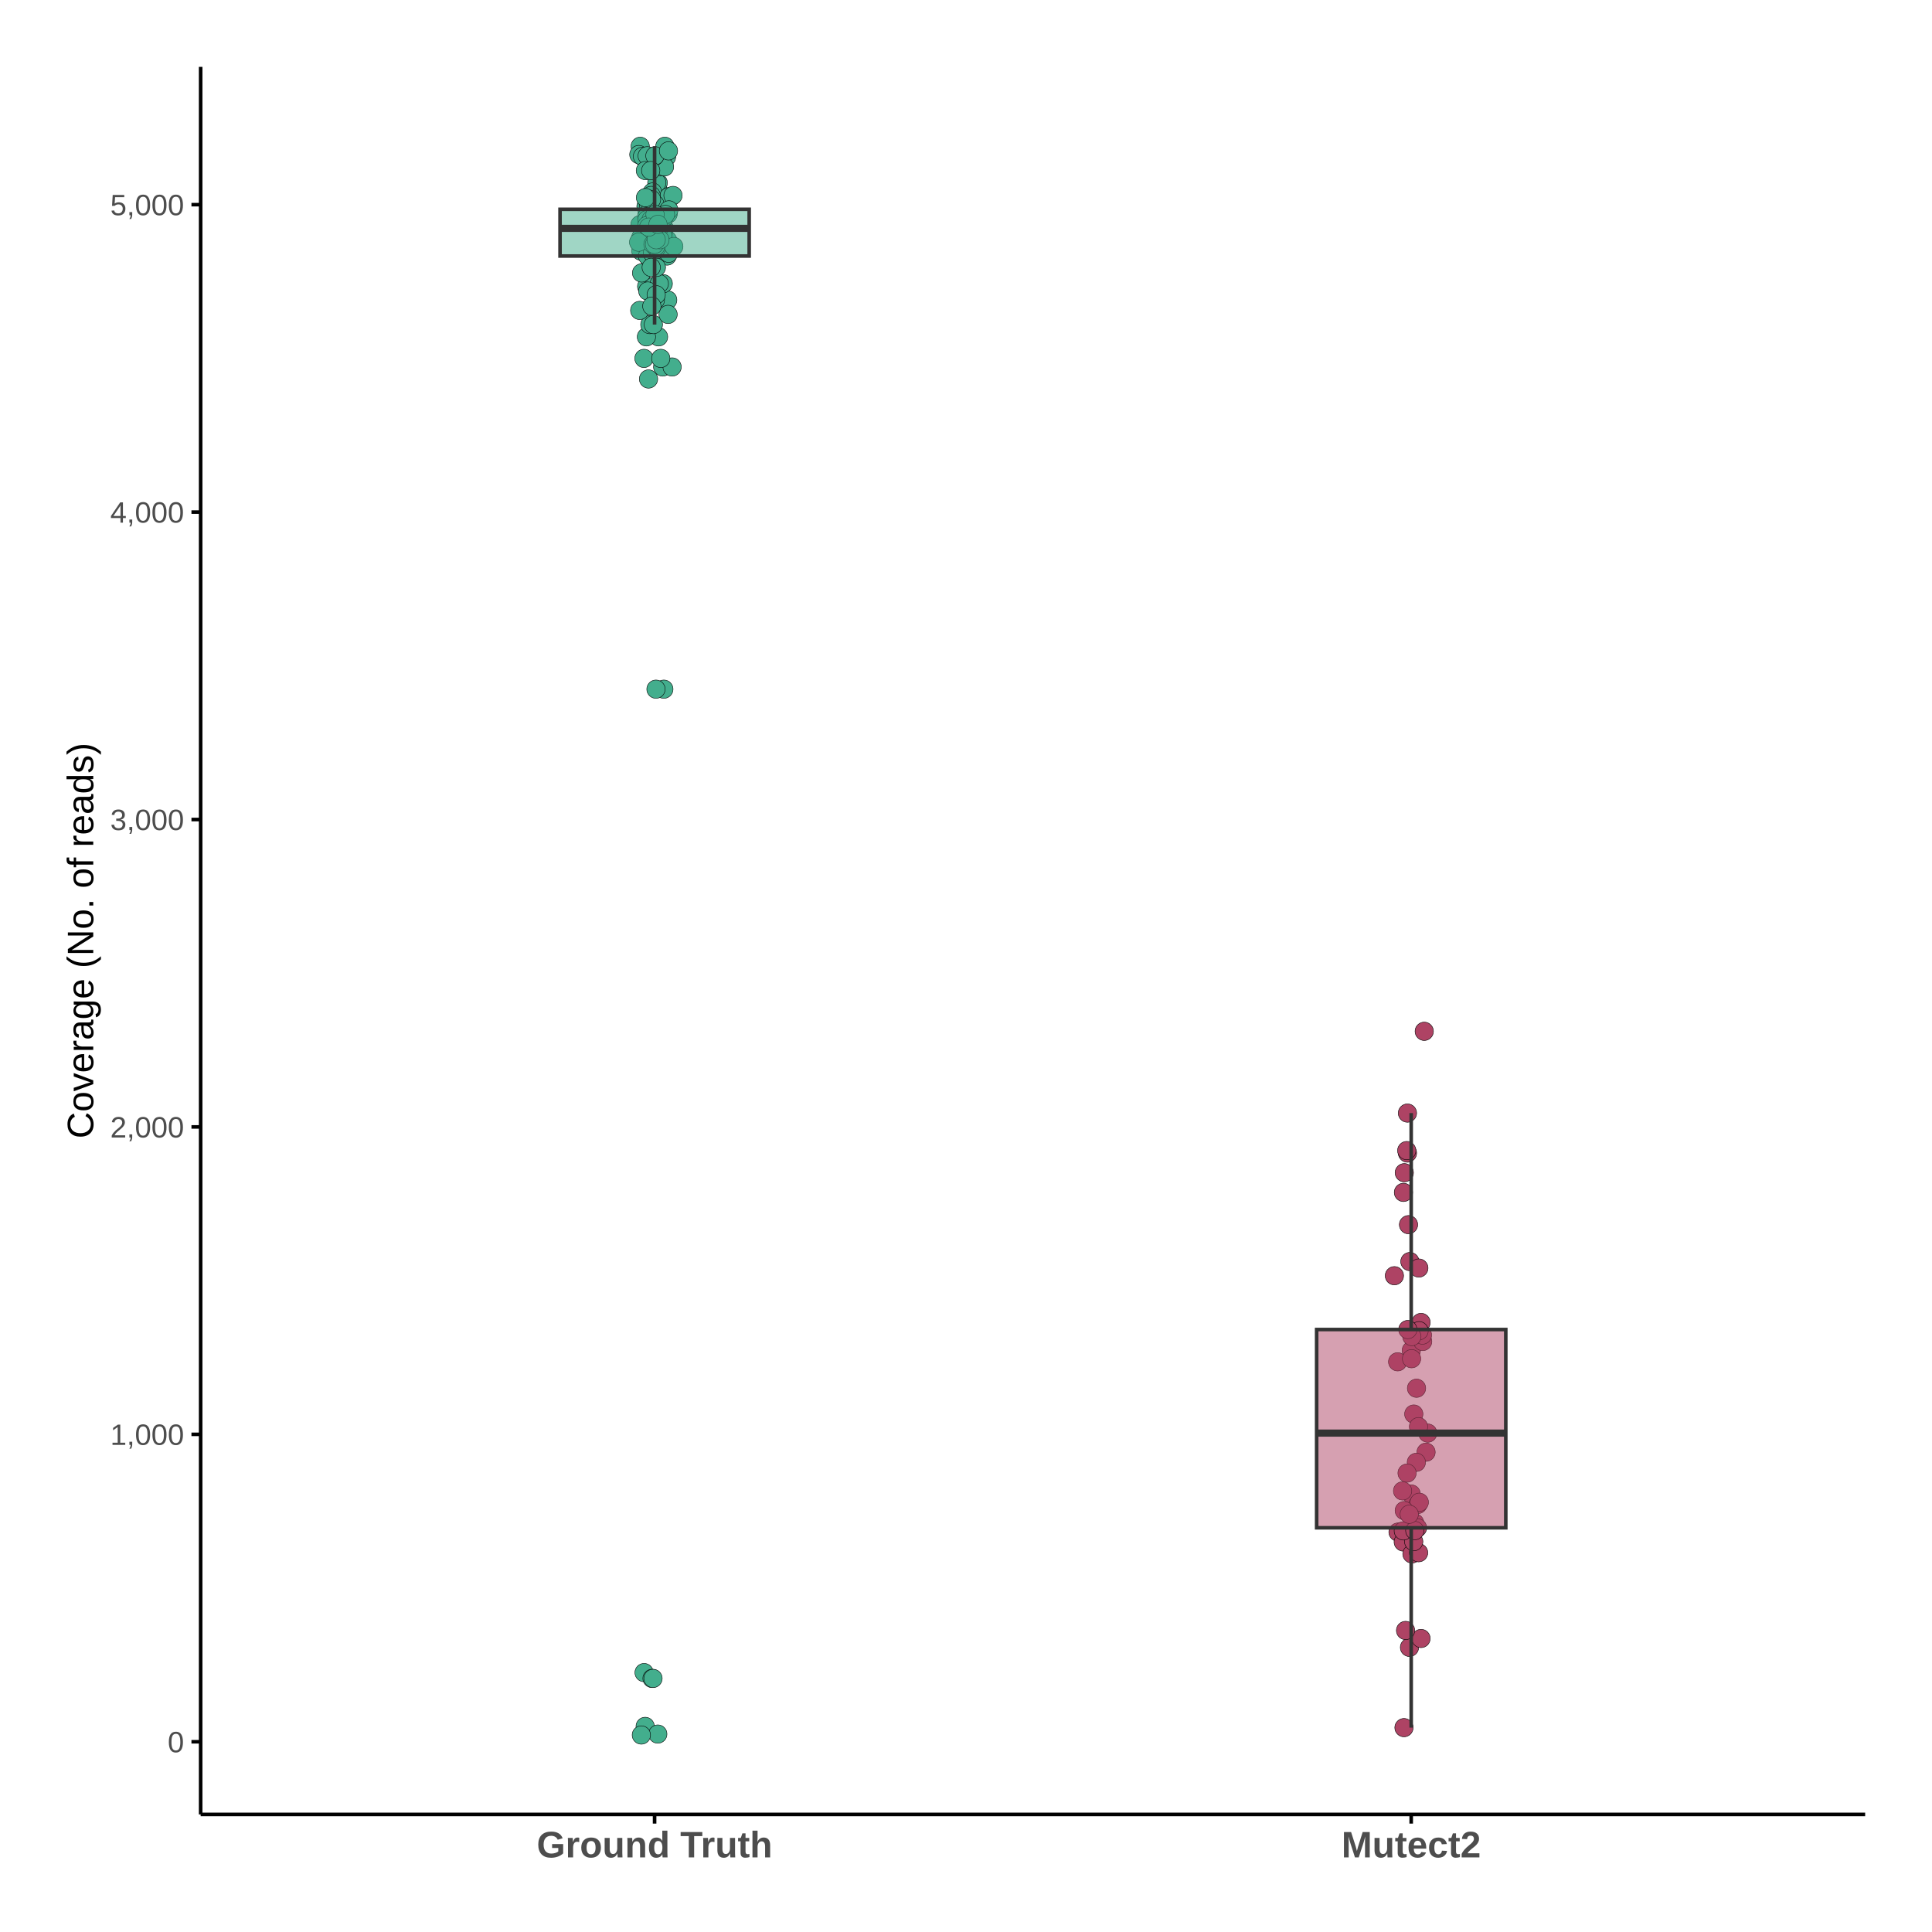
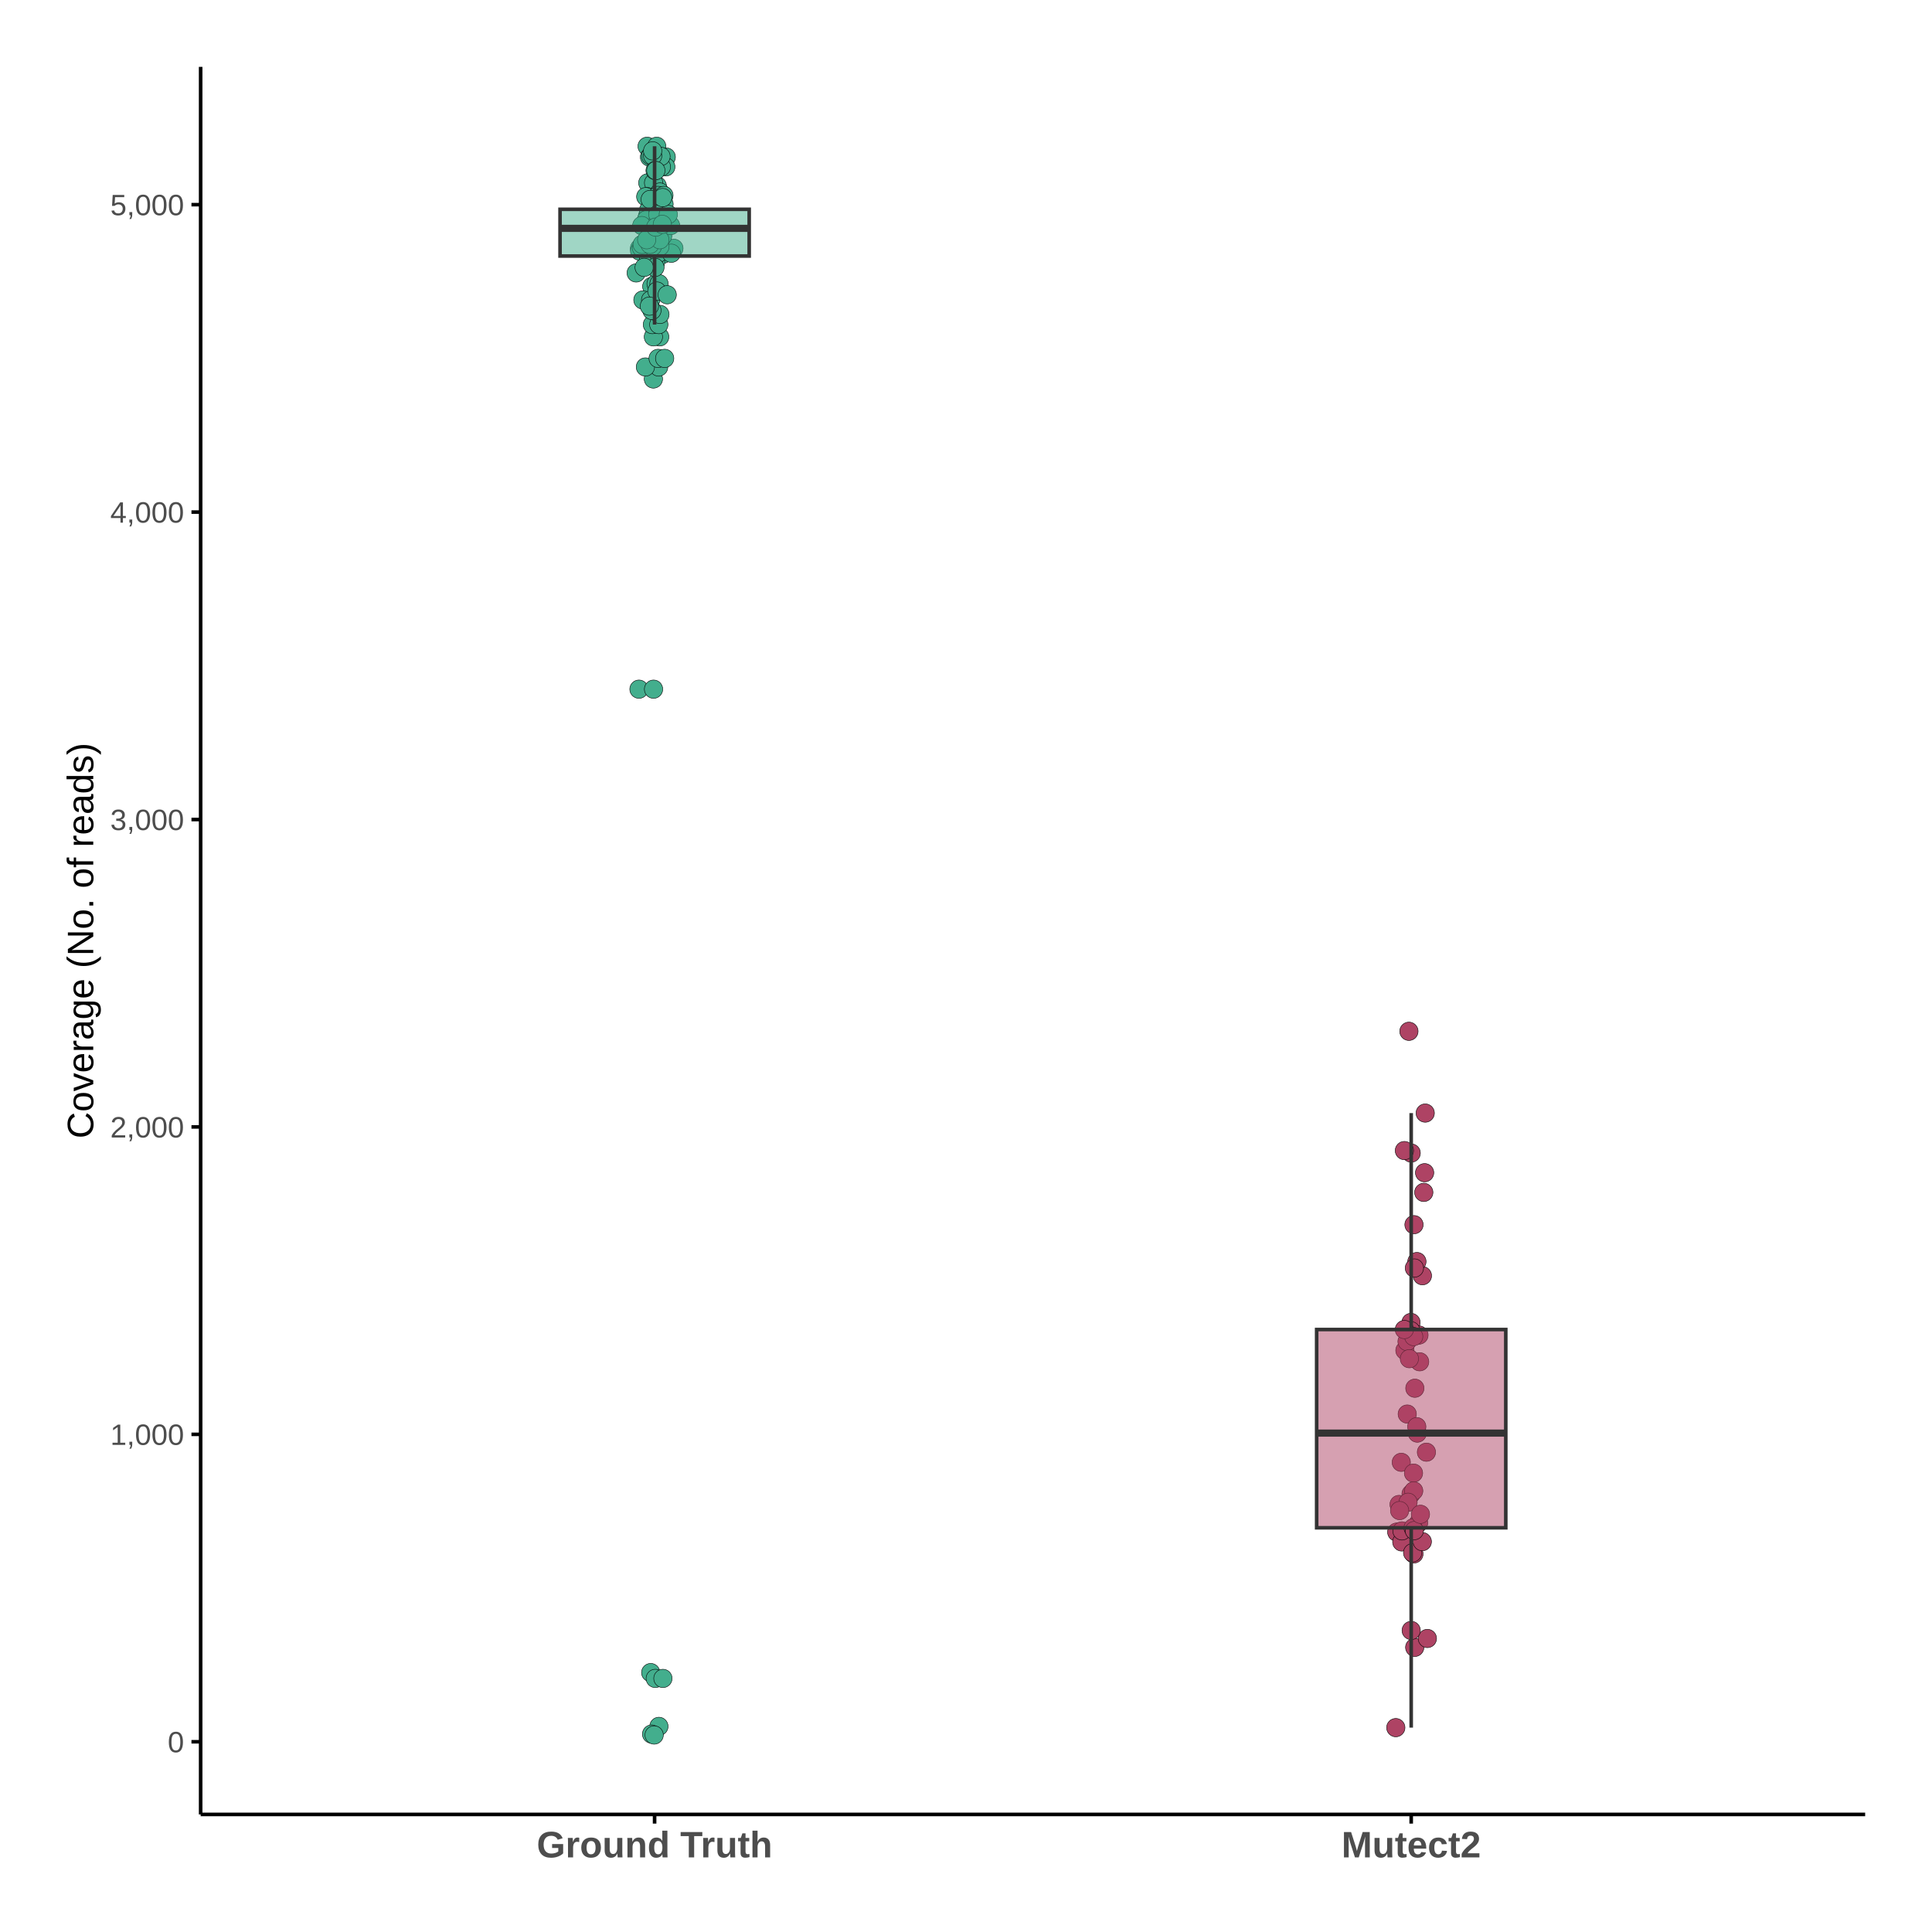
<svg xmlns="http://www.w3.org/2000/svg" class="svglite" width="576.00pt" height="576.00pt" viewBox="0 0 576.00 576.00">
  <defs>
    <style type="text/css">
    .svglite line, .svglite polyline, .svglite polygon, .svglite path, .svglite rect, .svglite circle {
      fill: none;
      stroke: #000000;
      stroke-linecap: round;
      stroke-linejoin: round;
      stroke-miterlimit: 10.00;
    }
    .svglite text {
      white-space: pre;
    }
  </style>
  </defs>
  <rect width="100%" height="100%" style="stroke: none; fill: none;" />
  <defs>
    <clipPath id="cpMC4wMHw1NzYuMDB8MC4wMHw1NzYuMDA=">
      <rect x="0.00" y="0.00" width="576.00" height="576.00" />
    </clipPath>
  </defs>
  <g clip-path="url(#cpMC4wMHw1NzYuMDB8MC4wMHw1NzYuMDA=)">
</g>
  <defs>
    <clipPath id="cpNTkuODJ8NTU2LjA3fDE5LjkzfDU0MC45NQ==">
      <rect x="59.82" y="19.93" width="496.25" height="521.02" />
    </clipPath>
  </defs>
  <g clip-path="url(#cpNTkuODJ8NTU2LjA3fDE5LjkzfDU0MC45NQ==)">
-     <circle cx="199.20" cy="63.77" r="2.74" style="stroke-width: 0.14; fill: #43AE8D;" />
-     <circle cx="192.96" cy="63.77" r="2.74" style="stroke-width: 0.14; fill: #43AE8D;" />
-     <circle cx="194.02" cy="65.42" r="2.74" style="stroke-width: 0.14; fill: #43AE8D;" />
-     <circle cx="194.16" cy="65.42" r="2.74" style="stroke-width: 0.14; fill: #43AE8D;" />
-     <circle cx="196.38" cy="59.46" r="2.74" style="stroke-width: 0.14; fill: #43AE8D;" />
-     <circle cx="192.82" cy="67.71" r="2.74" style="stroke-width: 0.14; fill: #43AE8D;" />
-     <circle cx="195.42" cy="67.71" r="2.74" style="stroke-width: 0.14; fill: #43AE8D;" />
-     <circle cx="197.73" cy="64.14" r="2.74" style="stroke-width: 0.14; fill: #43AE8D;" />
-     <circle cx="194.53" cy="64.14" r="2.74" style="stroke-width: 0.14; fill: #43AE8D;" />
-     <circle cx="195.75" cy="74.04" r="2.74" style="stroke-width: 0.14; fill: #43AE8D;" />
-     <circle cx="194.70" cy="74.04" r="2.74" style="stroke-width: 0.14; fill: #43AE8D;" />
-     <circle cx="194.88" cy="75.78" r="2.74" style="stroke-width: 0.14; fill: #43AE8D;" />
-     <circle cx="195.38" cy="75.78" r="2.74" style="stroke-width: 0.14; fill: #43AE8D;" />
-     <circle cx="191.08" cy="74.86" r="2.74" style="stroke-width: 0.14; fill: #43AE8D;" />
-     <circle cx="195.85" cy="74.86" r="2.74" style="stroke-width: 0.14; fill: #43AE8D;" />
-     <circle cx="193.67" cy="58.27" r="2.74" style="stroke-width: 0.14; fill: #43AE8D;" />
-     <circle cx="193.94" cy="78.16" r="2.74" style="stroke-width: 0.14; fill: #43AE8D;" />
-     <circle cx="192.59" cy="61.57" r="2.74" style="stroke-width: 0.14; fill: #43AE8D;" />
-     <circle cx="195.40" cy="61.57" r="2.74" style="stroke-width: 0.14; fill: #43AE8D;" />
-     <circle cx="198.22" cy="43.61" r="2.74" style="stroke-width: 0.14; fill: #43AE8D;" />
-     <circle cx="190.87" cy="43.61" r="2.74" style="stroke-width: 0.14; fill: #43AE8D;" />
-     <circle cx="198.71" cy="46.82" r="2.74" style="stroke-width: 0.14; fill: #43AE8D;" />
-     <circle cx="191.83" cy="46.82" r="2.74" style="stroke-width: 0.14; fill: #43AE8D;" />
-     <circle cx="193.06" cy="48.65" r="2.74" style="stroke-width: 0.14; fill: #43AE8D;" />
-     <circle cx="198.02" cy="68.08" r="2.74" style="stroke-width: 0.14; fill: #43AE8D;" />
-     <circle cx="193.48" cy="68.08" r="2.74" style="stroke-width: 0.14; fill: #43AE8D;" />
-     <circle cx="196.01" cy="55.43" r="2.74" style="stroke-width: 0.14; fill: #43AE8D;" />
-     <circle cx="195.62" cy="62.40" r="2.74" style="stroke-width: 0.14; fill: #43AE8D;" />
-     <circle cx="196.47" cy="61.30" r="2.74" style="stroke-width: 0.14; fill: #43AE8D;" />
-     <circle cx="193.42" cy="61.30" r="2.74" style="stroke-width: 0.14; fill: #43AE8D;" />
-     <circle cx="197.30" cy="66.98" r="2.74" style="stroke-width: 0.14; fill: #43AE8D;" />
-     <circle cx="190.80" cy="66.98" r="2.74" style="stroke-width: 0.14; fill: #43AE8D;" />
-     <circle cx="196.25" cy="54.51" r="2.74" style="stroke-width: 0.14; fill: #43AE8D;" />
-     <circle cx="195.82" cy="54.51" r="2.74" style="stroke-width: 0.14; fill: #43AE8D;" />
-     <circle cx="199.06" cy="71.65" r="2.74" style="stroke-width: 0.14; fill: #43AE8D;" />
-     <circle cx="198.88" cy="76.33" r="2.74" style="stroke-width: 0.14; fill: #43AE8D;" />
-     <circle cx="193.06" cy="76.33" r="2.74" style="stroke-width: 0.14; fill: #43AE8D;" />
-     <circle cx="196.34" cy="100.43" r="2.74" style="stroke-width: 0.14; fill: #43AE8D;" />
-     <circle cx="192.72" cy="100.43" r="2.74" style="stroke-width: 0.14; fill: #43AE8D;" />
-     <circle cx="192.79" cy="85.40" r="2.74" style="stroke-width: 0.14; fill: #43AE8D;" />
-     <circle cx="194.89" cy="85.40" r="2.74" style="stroke-width: 0.14; fill: #43AE8D;" />
-     <circle cx="196.07" cy="69.45" r="2.74" style="stroke-width: 0.14; fill: #43AE8D;" />
-     <circle cx="197.72" cy="69.45" r="2.74" style="stroke-width: 0.14; fill: #43AE8D;" />
-     <circle cx="196.57" cy="69.45" r="2.74" style="stroke-width: 0.14; fill: #43AE8D;" />
-     <circle cx="197.59" cy="70.37" r="2.74" style="stroke-width: 0.14; fill: #43AE8D;" />
-     <circle cx="194.85" cy="70.37" r="2.74" style="stroke-width: 0.14; fill: #43AE8D;" />
-     <circle cx="199.07" cy="89.43" r="2.74" style="stroke-width: 0.14; fill: #43AE8D;" />
-     <circle cx="195.39" cy="89.43" r="2.74" style="stroke-width: 0.14; fill: #43AE8D;" />
-     <circle cx="193.37" cy="65.15" r="2.74" style="stroke-width: 0.14; fill: #43AE8D;" />
-     <circle cx="197.13" cy="64.69" r="2.74" style="stroke-width: 0.14; fill: #43AE8D;" />
-     <circle cx="197.74" cy="84.58" r="2.74" style="stroke-width: 0.14; fill: #43AE8D;" />
-     <circle cx="196.56" cy="84.58" r="2.74" style="stroke-width: 0.14; fill: #43AE8D;" />
-     <circle cx="193.13" cy="86.78" r="2.74" style="stroke-width: 0.14; fill: #43AE8D;" />
-     <circle cx="197.87" cy="65.05" r="2.74" style="stroke-width: 0.14; fill: #43AE8D;" />
-     <circle cx="194.79" cy="65.05" r="2.74" style="stroke-width: 0.14; fill: #43AE8D;" />
-     <circle cx="196.08" cy="62.86" r="2.74" style="stroke-width: 0.14; fill: #43AE8D;" />
-     <circle cx="191.28" cy="81.37" r="2.74" style="stroke-width: 0.14; fill: #43AE8D;" />
-     <circle cx="196.06" cy="73.94" r="2.74" style="stroke-width: 0.14; fill: #43AE8D;" />
-     <circle cx="198.42" cy="73.94" r="2.74" style="stroke-width: 0.14; fill: #43AE8D;" />
-     <circle cx="194.06" cy="63.31" r="2.74" style="stroke-width: 0.14; fill: #43AE8D;" />
-     <circle cx="193.57" cy="63.31" r="2.74" style="stroke-width: 0.14; fill: #43AE8D;" />
-     <circle cx="196.86" cy="49.75" r="2.74" style="stroke-width: 0.14; fill: #43AE8D;" />
-     <circle cx="198.11" cy="49.75" r="2.74" style="stroke-width: 0.14; fill: #43AE8D;" />
-     <circle cx="190.46" cy="46.08" r="2.74" style="stroke-width: 0.14; fill: #43AE8D;" />
-     <circle cx="191.54" cy="46.63" r="2.74" style="stroke-width: 0.14; fill: #43AE8D;" />
-     <circle cx="195.11" cy="46.63" r="2.74" style="stroke-width: 0.14; fill: #43AE8D;" />
-     <circle cx="194.53" cy="57.26" r="2.74" style="stroke-width: 0.14; fill: #43AE8D;" />
-     <circle cx="200.11" cy="58.64" r="2.74" style="stroke-width: 0.14; fill: #43AE8D;" />
-     <circle cx="199.38" cy="58.64" r="2.74" style="stroke-width: 0.14; fill: #43AE8D;" />
-     <circle cx="191.04" cy="70.83" r="2.74" style="stroke-width: 0.14; fill: #43AE8D;" />
-     <circle cx="192.95" cy="46.45" r="2.74" style="stroke-width: 0.14; fill: #43AE8D;" />
-     <circle cx="195.26" cy="46.45" r="2.74" style="stroke-width: 0.14; fill: #43AE8D;" />
-     <circle cx="192.41" cy="50.85" r="2.74" style="stroke-width: 0.14; fill: #43AE8D;" />
-     <circle cx="194.00" cy="50.85" r="2.74" style="stroke-width: 0.14; fill: #43AE8D;" />
-     <circle cx="196.87" cy="67.44" r="2.74" style="stroke-width: 0.14; fill: #43AE8D;" />
-     <circle cx="195.36" cy="64.60" r="2.74" style="stroke-width: 0.14; fill: #43AE8D;" />
-     <circle cx="192.84" cy="64.60" r="2.74" style="stroke-width: 0.14; fill: #43AE8D;" />
-     <circle cx="196.31" cy="62.67" r="2.74" style="stroke-width: 0.14; fill: #43AE8D;" />
-     <circle cx="192.88" cy="65.51" r="2.74" style="stroke-width: 0.14; fill: #43AE8D;" />
-     <circle cx="194.09" cy="65.51" r="2.74" style="stroke-width: 0.14; fill: #43AE8D;" />
-     <circle cx="194.51" cy="75.50" r="2.74" style="stroke-width: 0.14; fill: #43AE8D;" />
-     <circle cx="199.35" cy="75.50" r="2.74" style="stroke-width: 0.14; fill: #43AE8D;" />
-     <circle cx="195.69" cy="79.72" r="2.74" style="stroke-width: 0.14; fill: #43AE8D;" />
-     <circle cx="194.15" cy="79.72" r="2.74" style="stroke-width: 0.14; fill: #43AE8D;" />
-     <circle cx="193.74" cy="96.77" r="2.74" style="stroke-width: 0.14; fill: #43AE8D;" />
-     <circle cx="194.79" cy="96.77" r="2.74" style="stroke-width: 0.14; fill: #43AE8D;" />
-     <circle cx="193.35" cy="112.99" r="2.74" style="stroke-width: 0.14; fill: #43AE8D;" />
-     <circle cx="197.58" cy="109.41" r="2.74" style="stroke-width: 0.14; fill: #43AE8D;" />
-     <circle cx="200.38" cy="109.41" r="2.74" style="stroke-width: 0.14; fill: #43AE8D;" />
-     <circle cx="190.40" cy="72.20" r="2.74" style="stroke-width: 0.14; fill: #43AE8D;" />
-     <circle cx="196.98" cy="72.20" r="2.74" style="stroke-width: 0.14; fill: #43AE8D;" />
-     <circle cx="195.73" cy="73.85" r="2.74" style="stroke-width: 0.14; fill: #43AE8D;" />
-     <circle cx="194.59" cy="66.06" r="2.74" style="stroke-width: 0.14; fill: #43AE8D;" />
-     <circle cx="200.89" cy="73.49" r="2.74" style="stroke-width: 0.14; fill: #43AE8D;" />
-     <circle cx="195.47" cy="73.49" r="2.74" style="stroke-width: 0.14; fill: #43AE8D;" />
-     <circle cx="199.30" cy="44.98" r="2.74" style="stroke-width: 0.14; fill: #43AE8D;" />
-     <circle cx="199.18" cy="93.74" r="2.74" style="stroke-width: 0.14; fill: #43AE8D;" />
-     <circle cx="194.14" cy="58.27" r="2.74" style="stroke-width: 0.14; fill: #43AE8D;" />
-     <circle cx="200.65" cy="58.27" r="2.74" style="stroke-width: 0.14; fill: #43AE8D;" />
-     <circle cx="190.72" cy="92.55" r="2.74" style="stroke-width: 0.14; fill: #43AE8D;" />
-     <circle cx="194.68" cy="72.85" r="2.74" style="stroke-width: 0.14; fill: #43AE8D;" />
-     <circle cx="195.14" cy="72.85" r="2.74" style="stroke-width: 0.14; fill: #43AE8D;" />
-     <circle cx="195.66" cy="69.73" r="2.74" style="stroke-width: 0.14; fill: #43AE8D;" />
-     <circle cx="195.67" cy="68.72" r="2.74" style="stroke-width: 0.14; fill: #43AE8D;" />
-     <circle cx="195.20" cy="68.72" r="2.74" style="stroke-width: 0.14; fill: #43AE8D;" />
-     <circle cx="195.23" cy="60.84" r="2.74" style="stroke-width: 0.14; fill: #43AE8D;" />
-     <circle cx="199.41" cy="62.58" r="2.74" style="stroke-width: 0.14; fill: #43AE8D;" />
-     <circle cx="191.99" cy="106.85" r="2.74" style="stroke-width: 0.14; fill: #43AE8D;" />
-     <circle cx="197.00" cy="106.85" r="2.74" style="stroke-width: 0.14; fill: #43AE8D;" />
-     <circle cx="194.25" cy="59.46" r="2.74" style="stroke-width: 0.14; fill: #43AE8D;" />
-     <circle cx="193.38" cy="67.25" r="2.74" style="stroke-width: 0.14; fill: #43AE8D;" />
-     <circle cx="192.87" cy="67.25" r="2.74" style="stroke-width: 0.14; fill: #43AE8D;" />
-     <circle cx="195.63" cy="87.88" r="2.74" style="stroke-width: 0.14; fill: #43AE8D;" />
-     <circle cx="198.39" cy="63.95" r="2.74" style="stroke-width: 0.14; fill: #43AE8D;" />
-     <circle cx="195.29" cy="63.95" r="2.74" style="stroke-width: 0.14; fill: #43AE8D;" />
-     <circle cx="196.75" cy="71.47" r="2.74" style="stroke-width: 0.14; fill: #43AE8D;" />
-     <circle cx="195.64" cy="71.47" r="2.74" style="stroke-width: 0.14; fill: #43AE8D;" />
-     <circle cx="192.44" cy="58.91" r="2.74" style="stroke-width: 0.14; fill: #43AE8D;" />
-     <circle cx="193.39" cy="67.71" r="2.74" style="stroke-width: 0.14; fill: #43AE8D;" />
-     <circle cx="196.17" cy="66.89" r="2.74" style="stroke-width: 0.14; fill: #43AE8D;" />
-     <circle cx="194.33" cy="91.27" r="2.74" style="stroke-width: 0.14; fill: #43AE8D;" />
-     <circle cx="197.92" cy="205.47" r="2.74" style="stroke-width: 0.14; fill: #43AE8D;" />
-     <circle cx="195.57" cy="205.47" r="2.74" style="stroke-width: 0.14; fill: #43AE8D;" />
-     <circle cx="192.03" cy="498.66" r="2.74" style="stroke-width: 0.14; fill: #43AE8D;" />
-     <circle cx="194.40" cy="500.40" r="2.74" style="stroke-width: 0.14; fill: #43AE8D;" />
-     <circle cx="194.69" cy="500.40" r="2.74" style="stroke-width: 0.14; fill: #43AE8D;" />
-     <circle cx="192.35" cy="514.70" r="2.74" style="stroke-width: 0.14; fill: #43AE8D;" />
-     <circle cx="196.11" cy="516.99" r="2.74" style="stroke-width: 0.14; fill: #43AE8D;" />
-     <circle cx="191.21" cy="517.27" r="2.74" style="stroke-width: 0.14; fill: #43AE8D;" />
-     <circle cx="419.61" cy="331.85" r="2.74" style="stroke-width: 0.14; fill: #AE4364;" />
-     <circle cx="419.61" cy="343.77" r="2.74" style="stroke-width: 0.14; fill: #AE4364;" />
-     <circle cx="425.16" cy="432.95" r="2.74" style="stroke-width: 0.14; fill: #AE4364;" />
-     <circle cx="422.32" cy="413.88" r="2.74" style="stroke-width: 0.14; fill: #AE4364;" />
-     <circle cx="423.67" cy="394.27" r="2.74" style="stroke-width: 0.14; fill: #AE4364;" />
-     <circle cx="422.27" cy="435.97" r="2.74" style="stroke-width: 0.14; fill: #AE4364;" />
-     <circle cx="419.50" cy="439.18" r="2.74" style="stroke-width: 0.14; fill: #AE4364;" />
-     <circle cx="420.22" cy="491.14" r="2.74" style="stroke-width: 0.14; fill: #AE4364;" />
-     <circle cx="420.73" cy="445.41" r="2.74" style="stroke-width: 0.14; fill: #AE4364;" />
-     <circle cx="418.42" cy="355.50" r="2.74" style="stroke-width: 0.14; fill: #AE4364;" />
-     <circle cx="421.50" cy="421.58" r="2.74" style="stroke-width: 0.14; fill: #AE4364;" />
-     <circle cx="418.16" cy="444.49" r="2.74" style="stroke-width: 0.14; fill: #AE4364;" />
-     <circle cx="415.72" cy="380.34" r="2.74" style="stroke-width: 0.14; fill: #AE4364;" />
-     <circle cx="422.73" cy="448.53" r="2.74" style="stroke-width: 0.14; fill: #AE4364;" />
-     <circle cx="421.77" cy="454.03" r="2.74" style="stroke-width: 0.14; fill: #AE4364;" />
-     <circle cx="416.80" cy="456.77" r="2.74" style="stroke-width: 0.14; fill: #AE4364;" />
-     <circle cx="420.76" cy="402.61" r="2.74" style="stroke-width: 0.14; fill: #AE4364;" />
-     <circle cx="420.34" cy="376.12" r="2.74" style="stroke-width: 0.14; fill: #AE4364;" />
-     <circle cx="424.15" cy="399.95" r="2.74" style="stroke-width: 0.14; fill: #AE4364;" />
-     <circle cx="425.67" cy="427.26" r="2.74" style="stroke-width: 0.14; fill: #AE4364;" />
-     <circle cx="424.08" cy="398.03" r="2.74" style="stroke-width: 0.14; fill: #AE4364;" />
-     <circle cx="423.15" cy="447.88" r="2.74" style="stroke-width: 0.14; fill: #AE4364;" />
-     <circle cx="419.40" cy="343.03" r="2.74" style="stroke-width: 0.14; fill: #AE4364;" />
-     <circle cx="418.36" cy="459.71" r="2.74" style="stroke-width: 0.14; fill: #AE4364;" />
-     <circle cx="420.95" cy="463.28" r="2.74" style="stroke-width: 0.14; fill: #AE4364;" />
-     <circle cx="422.94" cy="462.92" r="2.74" style="stroke-width: 0.14; fill: #AE4364;" />
-     <circle cx="421.48" cy="459.62" r="2.74" style="stroke-width: 0.14; fill: #AE4364;" />
-     <circle cx="418.38" cy="456.41" r="2.74" style="stroke-width: 0.14; fill: #AE4364;" />
-     <circle cx="418.67" cy="349.63" r="2.74" style="stroke-width: 0.14; fill: #AE4364;" />
-     <circle cx="416.69" cy="406.00" r="2.74" style="stroke-width: 0.14; fill: #AE4364;" />
-     <circle cx="423.66" cy="488.49" r="2.74" style="stroke-width: 0.14; fill: #AE4364;" />
-     <circle cx="422.61" cy="455.49" r="2.74" style="stroke-width: 0.14; fill: #AE4364;" />
-     <circle cx="418.66" cy="450.36" r="2.74" style="stroke-width: 0.14; fill: #AE4364;" />
-     <circle cx="423.08" cy="396.74" r="2.74" style="stroke-width: 0.14; fill: #AE4364;" />
-     <circle cx="424.62" cy="307.47" r="2.74" style="stroke-width: 0.14; fill: #AE4364;" />
-     <circle cx="422.91" cy="425.34" r="2.74" style="stroke-width: 0.14; fill: #AE4364;" />
-     <circle cx="423.01" cy="378.05" r="2.74" style="stroke-width: 0.14; fill: #AE4364;" />
-     <circle cx="421.81" cy="456.32" r="2.74" style="stroke-width: 0.14; fill: #AE4364;" />
-     <circle cx="419.93" cy="365.12" r="2.74" style="stroke-width: 0.14; fill: #AE4364;" />
-     <circle cx="419.05" cy="486.10" r="2.74" style="stroke-width: 0.14; fill: #AE4364;" />
-     <circle cx="420.84" cy="405.08" r="2.74" style="stroke-width: 0.14; fill: #AE4364;" />
-     <circle cx="420.15" cy="451.46" r="2.74" style="stroke-width: 0.14; fill: #AE4364;" />
-     <circle cx="420.92" cy="398.48" r="2.74" style="stroke-width: 0.14; fill: #AE4364;" />
-     <circle cx="419.72" cy="396.38" r="2.74" style="stroke-width: 0.14; fill: #AE4364;" />
-     <circle cx="418.58" cy="515.07" r="2.74" style="stroke-width: 0.14; fill: #AE4364;" />
+     <circle cx="193.28" cy="63.77" r="2.74" style="stroke-width: 0.14; fill: #43AE8D;" />
+     <circle cx="195.09" cy="63.77" r="2.74" style="stroke-width: 0.14; fill: #43AE8D;" />
+     <circle cx="195.09" cy="65.42" r="2.74" style="stroke-width: 0.14; fill: #43AE8D;" />
+     <circle cx="196.72" cy="65.42" r="2.74" style="stroke-width: 0.14; fill: #43AE8D;" />
+     <circle cx="196.09" cy="59.46" r="2.74" style="stroke-width: 0.14; fill: #43AE8D;" />
+     <circle cx="196.24" cy="67.71" r="2.74" style="stroke-width: 0.14; fill: #43AE8D;" />
+     <circle cx="192.34" cy="67.71" r="2.74" style="stroke-width: 0.14; fill: #43AE8D;" />
+     <circle cx="194.56" cy="64.14" r="2.74" style="stroke-width: 0.14; fill: #43AE8D;" />
+     <circle cx="198.77" cy="64.14" r="2.74" style="stroke-width: 0.14; fill: #43AE8D;" />
+     <circle cx="190.67" cy="74.04" r="2.74" style="stroke-width: 0.14; fill: #43AE8D;" />
+     <circle cx="200.92" cy="74.04" r="2.74" style="stroke-width: 0.14; fill: #43AE8D;" />
+     <circle cx="197.67" cy="75.78" r="2.74" style="stroke-width: 0.14; fill: #43AE8D;" />
+     <circle cx="195.21" cy="75.78" r="2.74" style="stroke-width: 0.14; fill: #43AE8D;" />
+     <circle cx="190.70" cy="74.86" r="2.74" style="stroke-width: 0.14; fill: #43AE8D;" />
+     <circle cx="196.97" cy="74.86" r="2.74" style="stroke-width: 0.14; fill: #43AE8D;" />
+     <circle cx="194.34" cy="58.27" r="2.74" style="stroke-width: 0.14; fill: #43AE8D;" />
+     <circle cx="195.45" cy="78.16" r="2.74" style="stroke-width: 0.14; fill: #43AE8D;" />
+     <circle cx="196.04" cy="61.57" r="2.74" style="stroke-width: 0.14; fill: #43AE8D;" />
+     <circle cx="195.57" cy="61.57" r="2.74" style="stroke-width: 0.14; fill: #43AE8D;" />
+     <circle cx="192.93" cy="43.61" r="2.74" style="stroke-width: 0.14; fill: #43AE8D;" />
+     <circle cx="195.79" cy="43.61" r="2.74" style="stroke-width: 0.14; fill: #43AE8D;" />
+     <circle cx="198.63" cy="46.82" r="2.74" style="stroke-width: 0.14; fill: #43AE8D;" />
+     <circle cx="193.64" cy="46.82" r="2.74" style="stroke-width: 0.14; fill: #43AE8D;" />
+     <circle cx="197.38" cy="48.65" r="2.74" style="stroke-width: 0.14; fill: #43AE8D;" />
+     <circle cx="195.23" cy="68.08" r="2.74" style="stroke-width: 0.14; fill: #43AE8D;" />
+     <circle cx="194.30" cy="68.08" r="2.74" style="stroke-width: 0.14; fill: #43AE8D;" />
+     <circle cx="195.96" cy="55.43" r="2.74" style="stroke-width: 0.14; fill: #43AE8D;" />
+     <circle cx="195.86" cy="62.40" r="2.74" style="stroke-width: 0.14; fill: #43AE8D;" />
+     <circle cx="195.99" cy="61.30" r="2.74" style="stroke-width: 0.14; fill: #43AE8D;" />
+     <circle cx="195.36" cy="61.30" r="2.74" style="stroke-width: 0.14; fill: #43AE8D;" />
+     <circle cx="196.85" cy="66.98" r="2.74" style="stroke-width: 0.14; fill: #43AE8D;" />
+     <circle cx="196.40" cy="66.98" r="2.74" style="stroke-width: 0.14; fill: #43AE8D;" />
+     <circle cx="193.13" cy="54.51" r="2.74" style="stroke-width: 0.14; fill: #43AE8D;" />
+     <circle cx="194.86" cy="54.51" r="2.74" style="stroke-width: 0.14; fill: #43AE8D;" />
+     <circle cx="195.14" cy="71.65" r="2.74" style="stroke-width: 0.14; fill: #43AE8D;" />
+     <circle cx="195.26" cy="76.33" r="2.74" style="stroke-width: 0.14; fill: #43AE8D;" />
+     <circle cx="193.30" cy="76.33" r="2.74" style="stroke-width: 0.14; fill: #43AE8D;" />
+     <circle cx="196.68" cy="100.43" r="2.74" style="stroke-width: 0.14; fill: #43AE8D;" />
+     <circle cx="194.80" cy="100.43" r="2.74" style="stroke-width: 0.14; fill: #43AE8D;" />
+     <circle cx="195.47" cy="85.40" r="2.74" style="stroke-width: 0.14; fill: #43AE8D;" />
+     <circle cx="194.32" cy="85.40" r="2.74" style="stroke-width: 0.14; fill: #43AE8D;" />
+     <circle cx="193.98" cy="69.45" r="2.74" style="stroke-width: 0.14; fill: #43AE8D;" />
+     <circle cx="193.89" cy="69.45" r="2.74" style="stroke-width: 0.14; fill: #43AE8D;" />
+     <circle cx="196.20" cy="69.45" r="2.74" style="stroke-width: 0.14; fill: #43AE8D;" />
+     <circle cx="197.46" cy="70.37" r="2.74" style="stroke-width: 0.14; fill: #43AE8D;" />
+     <circle cx="197.55" cy="70.37" r="2.74" style="stroke-width: 0.14; fill: #43AE8D;" />
+     <circle cx="191.67" cy="89.43" r="2.74" style="stroke-width: 0.14; fill: #43AE8D;" />
+     <circle cx="193.97" cy="89.43" r="2.74" style="stroke-width: 0.14; fill: #43AE8D;" />
+     <circle cx="194.09" cy="65.15" r="2.74" style="stroke-width: 0.14; fill: #43AE8D;" />
+     <circle cx="196.31" cy="64.69" r="2.74" style="stroke-width: 0.14; fill: #43AE8D;" />
+     <circle cx="195.60" cy="84.58" r="2.74" style="stroke-width: 0.14; fill: #43AE8D;" />
+     <circle cx="196.47" cy="84.58" r="2.74" style="stroke-width: 0.14; fill: #43AE8D;" />
+     <circle cx="195.84" cy="86.78" r="2.74" style="stroke-width: 0.14; fill: #43AE8D;" />
+     <circle cx="197.95" cy="65.05" r="2.74" style="stroke-width: 0.14; fill: #43AE8D;" />
+     <circle cx="196.67" cy="65.05" r="2.74" style="stroke-width: 0.14; fill: #43AE8D;" />
+     <circle cx="197.89" cy="62.86" r="2.74" style="stroke-width: 0.14; fill: #43AE8D;" />
+     <circle cx="189.67" cy="81.37" r="2.74" style="stroke-width: 0.14; fill: #43AE8D;" />
+     <circle cx="195.10" cy="73.94" r="2.74" style="stroke-width: 0.14; fill: #43AE8D;" />
+     <circle cx="196.45" cy="73.94" r="2.74" style="stroke-width: 0.14; fill: #43AE8D;" />
+     <circle cx="195.16" cy="63.31" r="2.74" style="stroke-width: 0.14; fill: #43AE8D;" />
+     <circle cx="193.80" cy="63.31" r="2.74" style="stroke-width: 0.14; fill: #43AE8D;" />
+     <circle cx="198.50" cy="49.75" r="2.74" style="stroke-width: 0.14; fill: #43AE8D;" />
+     <circle cx="197.18" cy="49.75" r="2.74" style="stroke-width: 0.14; fill: #43AE8D;" />
+     <circle cx="195.10" cy="46.08" r="2.74" style="stroke-width: 0.14; fill: #43AE8D;" />
+     <circle cx="196.52" cy="46.63" r="2.74" style="stroke-width: 0.14; fill: #43AE8D;" />
+     <circle cx="197.07" cy="46.63" r="2.74" style="stroke-width: 0.14; fill: #43AE8D;" />
+     <circle cx="196.74" cy="57.26" r="2.74" style="stroke-width: 0.14; fill: #43AE8D;" />
+     <circle cx="193.02" cy="58.64" r="2.74" style="stroke-width: 0.14; fill: #43AE8D;" />
+     <circle cx="192.52" cy="58.64" r="2.74" style="stroke-width: 0.14; fill: #43AE8D;" />
+     <circle cx="195.02" cy="70.83" r="2.74" style="stroke-width: 0.14; fill: #43AE8D;" />
+     <circle cx="194.00" cy="46.45" r="2.74" style="stroke-width: 0.14; fill: #43AE8D;" />
+     <circle cx="194.58" cy="46.45" r="2.74" style="stroke-width: 0.14; fill: #43AE8D;" />
+     <circle cx="195.31" cy="50.85" r="2.74" style="stroke-width: 0.14; fill: #43AE8D;" />
+     <circle cx="195.53" cy="50.85" r="2.74" style="stroke-width: 0.14; fill: #43AE8D;" />
+     <circle cx="194.53" cy="67.44" r="2.74" style="stroke-width: 0.14; fill: #43AE8D;" />
+     <circle cx="193.02" cy="64.60" r="2.74" style="stroke-width: 0.14; fill: #43AE8D;" />
+     <circle cx="195.39" cy="64.60" r="2.74" style="stroke-width: 0.14; fill: #43AE8D;" />
+     <circle cx="193.36" cy="62.67" r="2.74" style="stroke-width: 0.14; fill: #43AE8D;" />
+     <circle cx="192.72" cy="65.51" r="2.74" style="stroke-width: 0.14; fill: #43AE8D;" />
+     <circle cx="196.24" cy="65.51" r="2.74" style="stroke-width: 0.14; fill: #43AE8D;" />
+     <circle cx="196.30" cy="75.50" r="2.74" style="stroke-width: 0.14; fill: #43AE8D;" />
+     <circle cx="200.15" cy="75.50" r="2.74" style="stroke-width: 0.14; fill: #43AE8D;" />
+     <circle cx="195.26" cy="79.72" r="2.74" style="stroke-width: 0.14; fill: #43AE8D;" />
+     <circle cx="192.05" cy="79.72" r="2.74" style="stroke-width: 0.14; fill: #43AE8D;" />
+     <circle cx="194.50" cy="96.77" r="2.74" style="stroke-width: 0.14; fill: #43AE8D;" />
+     <circle cx="196.41" cy="96.77" r="2.74" style="stroke-width: 0.14; fill: #43AE8D;" />
+     <circle cx="194.80" cy="112.99" r="2.74" style="stroke-width: 0.14; fill: #43AE8D;" />
+     <circle cx="196.37" cy="109.41" r="2.74" style="stroke-width: 0.14; fill: #43AE8D;" />
+     <circle cx="192.42" cy="109.41" r="2.74" style="stroke-width: 0.14; fill: #43AE8D;" />
+     <circle cx="195.35" cy="72.20" r="2.74" style="stroke-width: 0.14; fill: #43AE8D;" />
+     <circle cx="196.36" cy="72.20" r="2.74" style="stroke-width: 0.14; fill: #43AE8D;" />
+     <circle cx="191.24" cy="73.85" r="2.74" style="stroke-width: 0.14; fill: #43AE8D;" />
+     <circle cx="196.77" cy="66.06" r="2.74" style="stroke-width: 0.14; fill: #43AE8D;" />
+     <circle cx="196.75" cy="73.49" r="2.74" style="stroke-width: 0.14; fill: #43AE8D;" />
+     <circle cx="194.51" cy="73.49" r="2.74" style="stroke-width: 0.14; fill: #43AE8D;" />
+     <circle cx="194.58" cy="44.98" r="2.74" style="stroke-width: 0.14; fill: #43AE8D;" />
+     <circle cx="196.75" cy="93.74" r="2.74" style="stroke-width: 0.14; fill: #43AE8D;" />
+     <circle cx="196.18" cy="58.27" r="2.74" style="stroke-width: 0.14; fill: #43AE8D;" />
+     <circle cx="197.94" cy="58.27" r="2.74" style="stroke-width: 0.14; fill: #43AE8D;" />
+     <circle cx="194.36" cy="92.55" r="2.74" style="stroke-width: 0.14; fill: #43AE8D;" />
+     <circle cx="191.46" cy="72.85" r="2.74" style="stroke-width: 0.14; fill: #43AE8D;" />
+     <circle cx="193.77" cy="72.85" r="2.74" style="stroke-width: 0.14; fill: #43AE8D;" />
+     <circle cx="193.80" cy="69.73" r="2.74" style="stroke-width: 0.14; fill: #43AE8D;" />
+     <circle cx="194.81" cy="68.72" r="2.74" style="stroke-width: 0.14; fill: #43AE8D;" />
+     <circle cx="194.04" cy="68.72" r="2.74" style="stroke-width: 0.14; fill: #43AE8D;" />
+     <circle cx="197.97" cy="60.84" r="2.74" style="stroke-width: 0.14; fill: #43AE8D;" />
+     <circle cx="196.16" cy="62.58" r="2.74" style="stroke-width: 0.14; fill: #43AE8D;" />
+     <circle cx="196.21" cy="106.85" r="2.74" style="stroke-width: 0.14; fill: #43AE8D;" />
+     <circle cx="198.16" cy="106.85" r="2.74" style="stroke-width: 0.14; fill: #43AE8D;" />
+     <circle cx="193.85" cy="59.46" r="2.74" style="stroke-width: 0.14; fill: #43AE8D;" />
+     <circle cx="199.93" cy="67.25" r="2.74" style="stroke-width: 0.14; fill: #43AE8D;" />
+     <circle cx="191.34" cy="67.25" r="2.74" style="stroke-width: 0.14; fill: #43AE8D;" />
+     <circle cx="198.92" cy="87.88" r="2.74" style="stroke-width: 0.14; fill: #43AE8D;" />
+     <circle cx="196.14" cy="63.95" r="2.74" style="stroke-width: 0.14; fill: #43AE8D;" />
+     <circle cx="199.24" cy="63.95" r="2.74" style="stroke-width: 0.14; fill: #43AE8D;" />
+     <circle cx="196.73" cy="71.47" r="2.74" style="stroke-width: 0.14; fill: #43AE8D;" />
+     <circle cx="192.80" cy="71.47" r="2.74" style="stroke-width: 0.14; fill: #43AE8D;" />
+     <circle cx="197.57" cy="58.91" r="2.74" style="stroke-width: 0.14; fill: #43AE8D;" />
+     <circle cx="195.47" cy="67.71" r="2.74" style="stroke-width: 0.14; fill: #43AE8D;" />
+     <circle cx="197.46" cy="66.89" r="2.74" style="stroke-width: 0.14; fill: #43AE8D;" />
+     <circle cx="193.60" cy="91.27" r="2.74" style="stroke-width: 0.14; fill: #43AE8D;" />
+     <circle cx="190.50" cy="205.47" r="2.74" style="stroke-width: 0.14; fill: #43AE8D;" />
+     <circle cx="194.85" cy="205.47" r="2.74" style="stroke-width: 0.14; fill: #43AE8D;" />
+     <circle cx="194.00" cy="498.66" r="2.74" style="stroke-width: 0.14; fill: #43AE8D;" />
+     <circle cx="195.36" cy="500.40" r="2.74" style="stroke-width: 0.14; fill: #43AE8D;" />
+     <circle cx="197.64" cy="500.40" r="2.74" style="stroke-width: 0.14; fill: #43AE8D;" />
+     <circle cx="196.44" cy="514.70" r="2.74" style="stroke-width: 0.14; fill: #43AE8D;" />
+     <circle cx="194.26" cy="516.99" r="2.74" style="stroke-width: 0.14; fill: #43AE8D;" />
+     <circle cx="195.03" cy="517.27" r="2.74" style="stroke-width: 0.14; fill: #43AE8D;" />
+     <circle cx="424.91" cy="331.85" r="2.74" style="stroke-width: 0.14; fill: #AE4364;" />
+     <circle cx="420.73" cy="343.77" r="2.74" style="stroke-width: 0.14; fill: #AE4364;" />
+     <circle cx="425.27" cy="432.95" r="2.74" style="stroke-width: 0.14; fill: #AE4364;" />
+     <circle cx="421.82" cy="413.88" r="2.74" style="stroke-width: 0.14; fill: #AE4364;" />
+     <circle cx="420.67" cy="394.27" r="2.74" style="stroke-width: 0.14; fill: #AE4364;" />
+     <circle cx="417.77" cy="435.97" r="2.74" style="stroke-width: 0.14; fill: #AE4364;" />
+     <circle cx="421.42" cy="439.18" r="2.74" style="stroke-width: 0.14; fill: #AE4364;" />
+     <circle cx="421.78" cy="491.14" r="2.74" style="stroke-width: 0.14; fill: #AE4364;" />
+     <circle cx="420.68" cy="445.41" r="2.74" style="stroke-width: 0.14; fill: #AE4364;" />
+     <circle cx="424.48" cy="355.50" r="2.74" style="stroke-width: 0.14; fill: #AE4364;" />
+     <circle cx="419.55" cy="421.58" r="2.74" style="stroke-width: 0.14; fill: #AE4364;" />
+     <circle cx="421.48" cy="444.49" r="2.74" style="stroke-width: 0.14; fill: #AE4364;" />
+     <circle cx="424.07" cy="380.34" r="2.74" style="stroke-width: 0.14; fill: #AE4364;" />
+     <circle cx="417.11" cy="448.53" r="2.74" style="stroke-width: 0.14; fill: #AE4364;" />
+     <circle cx="422.93" cy="454.03" r="2.74" style="stroke-width: 0.14; fill: #AE4364;" />
+     <circle cx="416.42" cy="456.77" r="2.74" style="stroke-width: 0.14; fill: #AE4364;" />
+     <circle cx="418.85" cy="402.61" r="2.74" style="stroke-width: 0.14; fill: #AE4364;" />
+     <circle cx="422.43" cy="376.12" r="2.74" style="stroke-width: 0.14; fill: #AE4364;" />
+     <circle cx="419.49" cy="399.95" r="2.74" style="stroke-width: 0.14; fill: #AE4364;" />
+     <circle cx="422.55" cy="427.26" r="2.74" style="stroke-width: 0.14; fill: #AE4364;" />
+     <circle cx="423.05" cy="398.03" r="2.74" style="stroke-width: 0.14; fill: #AE4364;" />
+     <circle cx="419.80" cy="447.88" r="2.74" style="stroke-width: 0.14; fill: #AE4364;" />
+     <circle cx="418.70" cy="343.03" r="2.74" style="stroke-width: 0.14; fill: #AE4364;" />
+     <circle cx="417.92" cy="459.71" r="2.74" style="stroke-width: 0.14; fill: #AE4364;" />
+     <circle cx="421.54" cy="463.28" r="2.74" style="stroke-width: 0.14; fill: #AE4364;" />
+     <circle cx="421.15" cy="462.92" r="2.74" style="stroke-width: 0.14; fill: #AE4364;" />
+     <circle cx="424.04" cy="459.62" r="2.74" style="stroke-width: 0.14; fill: #AE4364;" />
+     <circle cx="417.97" cy="456.41" r="2.74" style="stroke-width: 0.14; fill: #AE4364;" />
+     <circle cx="424.73" cy="349.63" r="2.74" style="stroke-width: 0.14; fill: #AE4364;" />
+     <circle cx="423.25" cy="406.00" r="2.74" style="stroke-width: 0.14; fill: #AE4364;" />
+     <circle cx="425.55" cy="488.49" r="2.74" style="stroke-width: 0.14; fill: #AE4364;" />
+     <circle cx="421.29" cy="455.49" r="2.74" style="stroke-width: 0.14; fill: #AE4364;" />
+     <circle cx="417.28" cy="450.36" r="2.74" style="stroke-width: 0.14; fill: #AE4364;" />
+     <circle cx="420.63" cy="396.74" r="2.74" style="stroke-width: 0.14; fill: #AE4364;" />
+     <circle cx="420.05" cy="307.47" r="2.74" style="stroke-width: 0.14; fill: #AE4364;" />
+     <circle cx="422.39" cy="425.34" r="2.74" style="stroke-width: 0.14; fill: #AE4364;" />
+     <circle cx="421.68" cy="378.05" r="2.74" style="stroke-width: 0.14; fill: #AE4364;" />
+     <circle cx="421.67" cy="456.32" r="2.74" style="stroke-width: 0.14; fill: #AE4364;" />
+     <circle cx="421.56" cy="365.12" r="2.74" style="stroke-width: 0.14; fill: #AE4364;" />
+     <circle cx="420.73" cy="486.10" r="2.74" style="stroke-width: 0.14; fill: #AE4364;" />
+     <circle cx="420.19" cy="405.08" r="2.74" style="stroke-width: 0.14; fill: #AE4364;" />
+     <circle cx="423.49" cy="451.46" r="2.74" style="stroke-width: 0.14; fill: #AE4364;" />
+     <circle cx="421.47" cy="398.48" r="2.74" style="stroke-width: 0.14; fill: #AE4364;" />
+     <circle cx="418.69" cy="396.38" r="2.74" style="stroke-width: 0.14; fill: #AE4364;" />
+     <circle cx="416.14" cy="515.07" r="2.74" style="stroke-width: 0.14; fill: #AE4364;" />
    <line x1="195.16" y1="62.40" x2="195.16" y2="43.61" style="stroke-width: 1.07; stroke: #333333; stroke-linecap: butt;" />
    <line x1="195.16" y1="76.33" x2="195.16" y2="96.77" style="stroke-width: 1.07; stroke: #333333; stroke-linecap: butt;" />
    <polygon points="166.97,62.40 166.97,76.33 223.36,76.33 223.36,62.40 166.97,62.40 " style="stroke-width: 1.07; stroke: #333333; stroke-linecap: butt; stroke-linejoin: miter; fill: #43AE8D; fill-opacity: 0.50;" />
    <line x1="166.97" y1="68.08" x2="223.36" y2="68.08" style="stroke-width: 2.13; stroke: #333333; stroke-linecap: butt; stroke-linejoin: miter;" />
    <line x1="420.73" y1="396.38" x2="420.73" y2="331.85" style="stroke-width: 1.07; stroke: #333333; stroke-linecap: butt;" />
    <line x1="420.73" y1="455.49" x2="420.73" y2="515.07" style="stroke-width: 1.07; stroke: #333333; stroke-linecap: butt;" />
    <polygon points="392.54,396.38 392.54,455.49 448.93,455.49 448.93,396.38 392.54,396.38 " style="stroke-width: 1.07; stroke: #333333; stroke-linecap: butt; stroke-linejoin: miter; fill: #AE4364; fill-opacity: 0.50;" />
    <line x1="392.54" y1="427.26" x2="448.93" y2="427.26" style="stroke-width: 2.13; stroke: #333333; stroke-linecap: butt; stroke-linejoin: miter;" />
  </g>
  <g clip-path="url(#cpMC4wMHw1NzYuMDB8MC4wMHw1NzYuMDA=)">
    <polyline points="59.82,540.95 59.82,19.93 " style="stroke-width: 1.07; stroke-linecap: butt;" />
    <text x="54.89" y="522.43" text-anchor="end" style="font-size: 8.80px;fill: #4D4D4D; font-family: &quot;Arial&quot;;" textLength="4.90px" lengthAdjust="spacingAndGlyphs">0</text>
    <text x="54.89" y="430.78" text-anchor="end" style="font-size: 8.80px;fill: #4D4D4D; font-family: &quot;Arial&quot;;" textLength="22.03px" lengthAdjust="spacingAndGlyphs">1,000</text>
    <text x="54.89" y="339.13" text-anchor="end" style="font-size: 8.80px;fill: #4D4D4D; font-family: &quot;Arial&quot;;" textLength="22.03px" lengthAdjust="spacingAndGlyphs">2,000</text>
    <text x="54.89" y="247.48" text-anchor="end" style="font-size: 8.80px;fill: #4D4D4D; font-family: &quot;Arial&quot;;" textLength="22.03px" lengthAdjust="spacingAndGlyphs">3,000</text>
    <text x="54.89" y="155.82" text-anchor="end" style="font-size: 8.80px;fill: #4D4D4D; font-family: &quot;Arial&quot;;" textLength="22.03px" lengthAdjust="spacingAndGlyphs">4,000</text>
    <text x="54.89" y="64.17" text-anchor="end" style="font-size: 8.80px;fill: #4D4D4D; font-family: &quot;Arial&quot;;" textLength="22.03px" lengthAdjust="spacingAndGlyphs">5,000</text>
    <polyline points="57.08,519.28 59.82,519.28 " style="stroke-width: 1.07; stroke-linecap: butt;" />
    <polyline points="57.08,427.63 59.82,427.63 " style="stroke-width: 1.07; stroke-linecap: butt;" />
    <polyline points="57.08,335.98 59.82,335.98 " style="stroke-width: 1.07; stroke-linecap: butt;" />
    <polyline points="57.08,244.33 59.82,244.33 " style="stroke-width: 1.07; stroke-linecap: butt;" />
    <polyline points="57.08,152.67 59.82,152.67 " style="stroke-width: 1.07; stroke-linecap: butt;" />
    <polyline points="57.08,61.02 59.82,61.02 " style="stroke-width: 1.07; stroke-linecap: butt;" />
    <polyline points="59.82,540.95 556.07,540.95 " style="stroke-width: 1.07; stroke-linecap: butt;" />
    <polyline points="195.16,543.69 195.16,540.95 " style="stroke-width: 1.07; stroke-linecap: butt;" />
    <polyline points="420.73,543.69 420.73,540.95 " style="stroke-width: 1.07; stroke-linecap: butt;" />
    <text x="195.16" y="553.76" text-anchor="middle" style="font-size: 11.00px; font-weight: bold;fill: #4D4D4D; font-family: &quot;Arial&quot;;" textLength="70.27px" lengthAdjust="spacingAndGlyphs">Ground Truth</text>
    <text x="420.73" y="553.76" text-anchor="middle" style="font-size: 11.00px; font-weight: bold;fill: #4D4D4D; font-family: &quot;Arial&quot;;" textLength="41.57px" lengthAdjust="spacingAndGlyphs">Mutect2</text>
    <text transform="translate(27.80,280.44) rotate(-90)" text-anchor="middle" style="font-size: 11.00px; font-family: &quot;Arial&quot;;" textLength="118.04px" lengthAdjust="spacingAndGlyphs">Coverage (No. of reads)</text>
  </g>
</svg>
